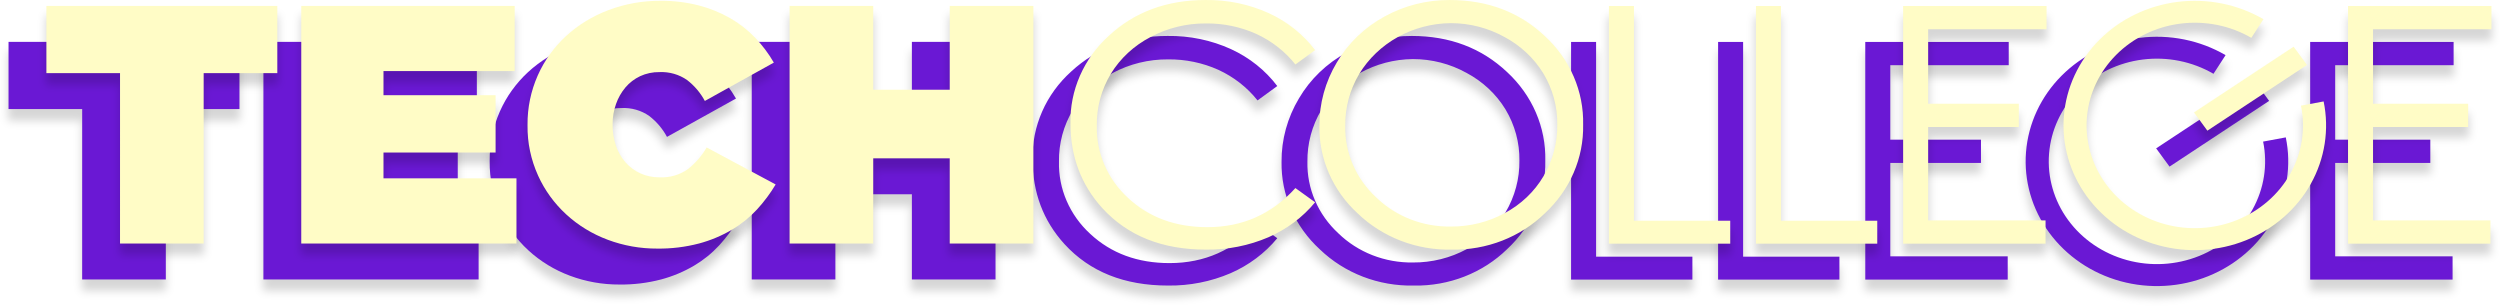
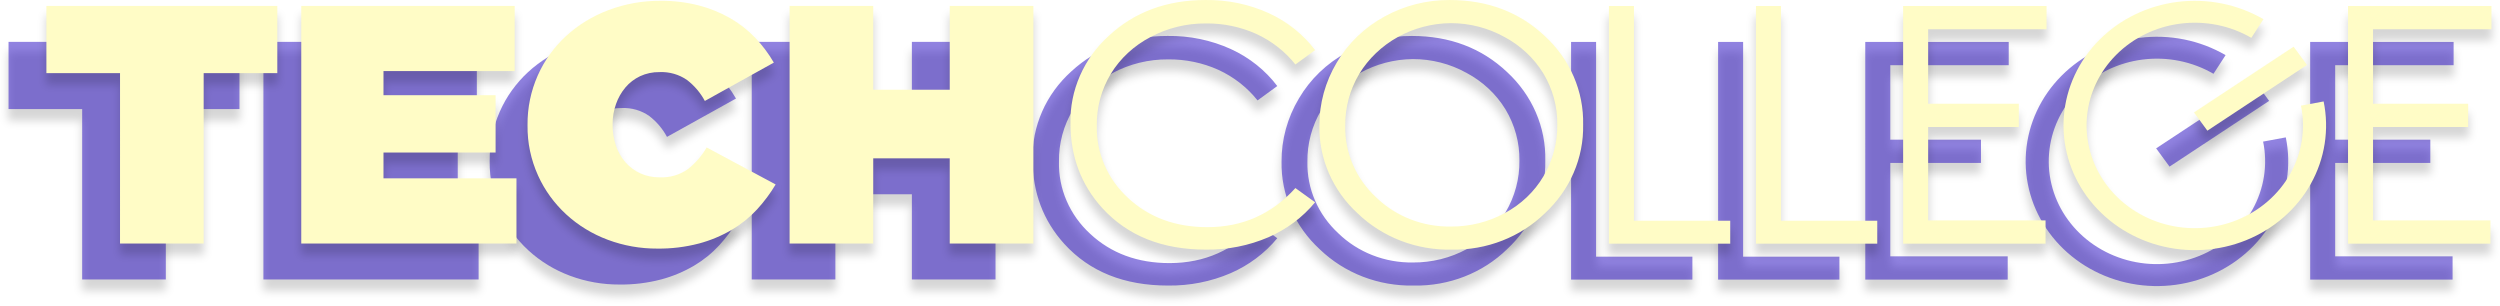
<svg xmlns="http://www.w3.org/2000/svg" width="1171" height="143" viewBox="0 0 1171 143" fill="none">
  <g filter="url(#filter0_d_3_572)">
-     <path d="M1082.09 130.959H1148.79V120.063H1093.8V76.326H1138.36V65.427H1093.8V30.54H1149.27V19.645H1082.08L1082.09 130.959ZM873.7 130.959H940.41V120.063H885.417V76.326H927.89V65.427H885.417V30.54H940.885V19.645H873.693L873.7 130.959ZM804.756 130.959H861.581V120.215H816.475V19.645H804.758L804.756 130.959ZM735.891 130.959H792.715V120.215H747.609V19.645H735.893L735.891 130.959ZM686.871 34.107C694.488 38.158 700.816 44.083 705.19 51.258C709.568 58.556 711.814 66.831 711.696 75.229C711.805 83.711 709.561 92.071 705.19 99.469C700.926 106.671 694.657 112.619 687.069 116.663C679.379 120.839 670.661 123.008 661.802 122.948C655.308 123.045 648.861 121.882 642.855 119.532C636.85 117.182 631.413 113.693 626.876 109.28C622.17 104.936 618.456 99.719 615.964 93.954C613.472 88.188 612.255 81.998 612.39 75.768C612.274 67.257 614.532 58.87 618.936 51.457C623.286 44.296 629.527 38.336 637.044 34.165C644.562 29.994 653.094 27.757 661.8 27.674C670.611 27.669 679.263 29.892 686.869 34.115M630.738 24.601C621.4 29.705 613.698 37.121 608.453 46.057C603.023 55.115 600.204 65.372 600.278 75.794C600.147 83.434 601.673 91.017 604.76 98.073C607.846 105.128 612.429 111.506 618.221 116.809C623.957 122.331 630.821 126.682 638.39 129.597C645.96 132.512 654.077 133.929 662.244 133.76C670.362 133.908 678.425 132.472 685.936 129.542C693.446 126.612 700.244 122.251 705.908 116.727C711.715 111.341 716.299 104.883 719.379 97.752C722.458 90.62 723.968 82.966 723.814 75.259C723.992 67.535 722.491 59.859 719.404 52.711C716.316 45.562 711.709 39.096 705.871 33.714C693.907 22.465 679.049 16.84 661.295 16.84C650.566 16.783 640.016 19.461 630.748 24.594M576.599 23.007C567.351 18.805 557.203 16.695 546.951 16.84C528.835 16.84 513.759 22.402 501.723 33.524C495.867 38.81 491.236 45.197 488.128 52.279C485.02 59.36 483.502 66.98 483.672 74.65C483.672 90.137 488.639 103.354 498.573 114.303C510.424 127.27 526.603 133.753 547.111 133.752C557.204 133.889 567.204 131.913 576.401 127.963C584.964 124.235 592.464 118.617 598.276 111.577L589.034 104.92C577.982 117.128 564.247 123.233 547.829 123.233C532.897 123.233 520.53 118.692 510.728 109.609C505.927 105.226 502.14 99.941 499.608 94.091C497.077 88.242 495.857 81.955 496.025 75.633C495.893 67.135 498.164 58.76 502.601 51.379C507.018 44.162 513.424 38.225 521.131 34.209C529.053 29.957 538.011 27.751 547.111 27.813C555.249 27.726 563.302 29.395 570.662 32.694C577.899 36.02 584.197 40.937 589.032 47.036L598.274 40.303C592.679 32.914 585.228 26.971 576.597 23.012" fill="#6A18D4" />
+     <path d="M1082.09 130.959H1148.79V120.063H1093.8V76.326H1138.36V65.427H1093.8V30.54H1149.27V19.645H1082.08L1082.09 130.959ZM873.7 130.959H940.41V120.063H885.417V76.326H927.89V65.427H885.417V30.54H940.885V19.645H873.693L873.7 130.959ZM804.756 130.959H861.581V120.215H816.475V19.645H804.758L804.756 130.959ZM735.891 130.959H792.715V120.215H747.609V19.645H735.893L735.891 130.959ZM686.871 34.107C694.488 38.158 700.816 44.083 705.19 51.258C709.568 58.556 711.814 66.831 711.696 75.229C711.805 83.711 709.561 92.071 705.19 99.469C700.926 106.671 694.657 112.619 687.069 116.663C679.379 120.839 670.661 123.008 661.802 122.948C655.308 123.045 648.861 121.882 642.855 119.532C636.85 117.182 631.413 113.693 626.876 109.28C622.17 104.936 618.456 99.719 615.964 93.954C613.472 88.188 612.255 81.998 612.39 75.768C612.274 67.257 614.532 58.87 618.936 51.457C623.286 44.296 629.527 38.336 637.044 34.165C644.562 29.994 653.094 27.757 661.8 27.674C670.611 27.669 679.263 29.892 686.869 34.115M630.738 24.601C621.4 29.705 613.698 37.121 608.453 46.057C603.023 55.115 600.204 65.372 600.278 75.794C600.147 83.434 601.673 91.017 604.76 98.073C607.846 105.128 612.429 111.506 618.221 116.809C623.957 122.331 630.821 126.682 638.39 129.597C645.96 132.512 654.077 133.929 662.244 133.76C670.362 133.908 678.425 132.472 685.936 129.542C693.446 126.612 700.244 122.251 705.908 116.727C711.715 111.341 716.299 104.883 719.379 97.752C722.458 90.62 723.968 82.966 723.814 75.259C723.992 67.535 722.491 59.859 719.404 52.711C716.316 45.562 711.709 39.096 705.871 33.714C693.907 22.465 679.049 16.84 661.295 16.84C650.566 16.783 640.016 19.461 630.748 24.594M576.599 23.007C567.351 18.805 557.203 16.695 546.951 16.84C528.835 16.84 513.759 22.402 501.723 33.524C495.867 38.81 491.236 45.197 488.128 52.279C485.02 59.36 483.502 66.98 483.672 74.65C483.672 90.137 488.639 103.354 498.573 114.303C510.424 127.27 526.603 133.753 547.111 133.752C557.204 133.889 567.204 131.913 576.401 127.963C584.964 124.235 592.464 118.617 598.276 111.577L589.034 104.92C577.982 117.128 564.247 123.233 547.829 123.233C532.897 123.233 520.53 118.692 510.728 109.609C505.927 105.226 502.14 99.941 499.608 94.091C497.077 88.242 495.857 81.955 496.025 75.633C495.893 67.135 498.164 58.76 502.601 51.379C507.018 44.162 513.424 38.225 521.131 34.209C529.053 29.957 538.011 27.751 547.111 27.813C555.249 27.726 563.302 29.395 570.662 32.694C577.899 36.02 584.197 40.937 589.032 47.036L598.274 40.303C592.679 32.914 585.228 26.971 576.597 23.012" fill="#2306C2" fill-opacity="0.5" />
  </g>
  <g filter="url(#filter1_d_3_572)">
-     <path d="M352.114 130.895H391.294V90.988H427.124V130.895H466.305V19.603H427.124V58.87H391.294V19.603H352.114V130.895ZM309.667 130.895C315.093 129.44 320.277 127.272 325.07 124.455C329.479 121.845 333.458 118.631 336.878 114.917C340.187 111.311 343.104 107.396 345.584 103.233L313.266 85.895C311.055 89.748 308.101 93.174 304.56 95.995C300.714 98.746 295.971 100.126 291.162 99.892C288.096 99.927 285.062 99.301 282.287 98.062C279.618 96.851 277.25 95.118 275.339 92.975C273.314 90.68 271.778 88.034 270.815 85.184C269.724 81.977 269.185 78.623 269.219 75.252V74.933C269.205 71.743 269.744 68.573 270.815 65.55C271.795 62.724 273.296 60.087 275.247 57.759C277.112 55.563 279.453 53.773 282.112 52.512C284.926 51.212 288.024 50.559 291.153 50.605C295.804 50.395 300.388 51.715 304.133 54.342C307.581 57.019 310.404 60.35 312.419 64.122L344.737 46.154C342.305 41.941 339.357 38.017 335.954 34.462C332.531 30.895 328.585 27.815 324.237 25.318C319.636 22.698 314.677 20.692 309.499 19.357C303.685 17.877 297.686 17.155 291.667 17.211C283.296 17.152 274.992 18.639 267.218 21.588C259.831 24.377 253.089 28.509 247.37 33.751C241.699 38.992 237.2 45.266 234.141 52.196C230.917 59.496 229.293 67.342 229.367 75.257V75.574C229.262 83.659 230.949 91.675 234.317 99.102C237.391 105.915 241.861 112.079 247.466 117.238C253.072 122.396 259.7 126.446 266.968 129.151C274.352 131.915 282.224 133.314 290.16 133.274C296.747 133.358 303.313 132.556 309.662 130.89M123.38 130.89H224.185V100.37H161.896V88.283H214.409V61.419H161.896V50.129H223.351V19.603H123.386L123.38 130.89ZM38.486 130.89H77.667V51.085H112.165V19.606H4V51.085H38.491L38.486 130.89Z" fill="#6A18D4" />
+     <path d="M352.114 130.895H391.294V90.988H427.124V130.895H466.305V19.603H427.124V58.87H391.294V19.603H352.114V130.895ZM309.667 130.895C315.093 129.44 320.277 127.272 325.07 124.455C329.479 121.845 333.458 118.631 336.878 114.917C340.187 111.311 343.104 107.396 345.584 103.233L313.266 85.895C311.055 89.748 308.101 93.174 304.56 95.995C300.714 98.746 295.971 100.126 291.162 99.892C288.096 99.927 285.062 99.301 282.287 98.062C279.618 96.851 277.25 95.118 275.339 92.975C273.314 90.68 271.778 88.034 270.815 85.184C269.724 81.977 269.185 78.623 269.219 75.252V74.933C269.205 71.743 269.744 68.573 270.815 65.55C271.795 62.724 273.296 60.087 275.247 57.759C277.112 55.563 279.453 53.773 282.112 52.512C284.926 51.212 288.024 50.559 291.153 50.605C295.804 50.395 300.388 51.715 304.133 54.342C307.581 57.019 310.404 60.35 312.419 64.122L344.737 46.154C342.305 41.941 339.357 38.017 335.954 34.462C332.531 30.895 328.585 27.815 324.237 25.318C319.636 22.698 314.677 20.692 309.499 19.357C303.685 17.877 297.686 17.155 291.667 17.211C283.296 17.152 274.992 18.639 267.218 21.588C259.831 24.377 253.089 28.509 247.37 33.751C241.699 38.992 237.2 45.266 234.141 52.196C230.917 59.496 229.293 67.342 229.367 75.257V75.574C229.262 83.659 230.949 91.675 234.317 99.102C237.391 105.915 241.861 112.079 247.466 117.238C253.072 122.396 259.7 126.446 266.968 129.151C274.352 131.915 282.224 133.314 290.16 133.274C296.747 133.358 303.313 132.556 309.662 130.89M123.38 130.89H224.185V100.37H161.896V88.283H214.409V61.419H161.896V50.129H223.351V19.603H123.386L123.38 130.89ZM38.486 130.89H77.667V51.085H112.165V19.606H4V51.085H38.491L38.486 130.89Z" fill="#2306C2" fill-opacity="0.5" />
  </g>
  <g filter="url(#filter2_d_3_572)">
-     <path d="M1042.46 25.825C1030.42 18.817 1016.21 15.956 1002.21 17.721C988.219 19.487 975.289 25.771 965.596 35.518C955.903 45.266 950.037 57.883 948.984 71.252C947.931 84.62 951.755 97.925 959.813 108.934C967.871 119.942 979.673 127.982 993.237 131.704C1006.8 135.426 1021.3 134.604 1034.3 129.375C1047.3 124.145 1058.01 114.828 1064.63 102.988C1071.25 91.147 1073.38 77.504 1070.66 64.349L1060.04 66.322C1062.28 77.162 1060.52 88.404 1055.07 98.16C1049.61 107.916 1040.79 115.593 1030.07 119.901C1019.36 124.208 1007.41 124.885 996.235 121.817C985.059 118.749 975.334 112.123 968.695 103.052C962.056 93.981 958.906 83.017 959.774 72.001C960.642 60.985 965.476 50.589 973.463 42.557C981.45 34.525 992.105 29.347 1003.64 27.892C1015.17 26.438 1026.88 28.796 1036.8 34.569L1042.46 25.825Z" fill="#6A18D4" />
+     <path d="M1042.46 25.825C1030.42 18.817 1016.21 15.956 1002.21 17.721C988.219 19.487 975.289 25.771 965.596 35.518C955.903 45.266 950.037 57.883 948.984 71.252C947.931 84.62 951.755 97.925 959.813 108.934C967.871 119.942 979.673 127.982 993.237 131.704C1006.8 135.426 1021.3 134.604 1034.3 129.375C1047.3 124.145 1058.01 114.828 1064.63 102.988C1071.25 91.147 1073.38 77.504 1070.66 64.349L1060.04 66.322C1062.28 77.162 1060.52 88.404 1055.07 98.16C1049.61 107.916 1040.79 115.593 1030.07 119.901C1019.36 124.208 1007.41 124.885 996.235 121.817C985.059 118.749 975.334 112.123 968.695 103.052C962.056 93.981 958.906 83.017 959.774 72.001C960.642 60.985 965.476 50.589 973.463 42.557C981.45 34.525 992.105 29.347 1003.64 27.892C1015.17 26.438 1026.88 28.796 1036.8 34.569L1042.46 25.825Z" fill="#2306C2" fill-opacity="0.5" />
  </g>
  <g filter="url(#filter3_d_3_572)">
-     <path d="M1056.6 38.699L1009.94 69.494L1016.21 78.046L1062.86 47.252L1056.6 38.699Z" fill="#6A18D4" />
+     <path d="M1056.6 38.699L1009.94 69.494L1016.21 78.046L1062.86 47.252L1056.6 38.699Z" fill="#2306C2" fill-opacity="0.5" />
  </g>
  <g filter="url(#filter4_d_3_572)">
    <path d="M1099.82 114.126H1166.52V103.23H1111.53V59.493H1156.09V48.593H1111.53V13.706H1167V2.812H1099.81L1099.82 114.126ZM891.429 114.126H958.139V103.23H903.146V59.493H945.619V48.593H903.146V13.706H958.614V2.812H891.422L891.429 114.126ZM822.485 114.126H879.31V103.381H834.204V2.812H822.487L822.485 114.126ZM753.62 114.126H810.444V103.381H765.338V2.812H753.622L753.62 114.126ZM704.6 17.273C712.217 21.325 718.545 27.249 722.919 34.425C727.297 41.722 729.543 49.998 729.425 58.395C729.534 66.878 727.29 75.238 722.919 82.636C718.655 89.837 712.386 95.786 704.798 99.829C697.108 104.006 688.39 106.175 679.531 106.115C673.037 106.211 666.59 105.049 660.584 102.699C654.579 100.348 649.142 96.86 644.605 92.446C639.899 88.102 636.185 82.885 633.693 77.12C631.201 71.355 629.984 65.165 630.119 58.934C630.003 50.424 632.261 42.036 636.665 34.623C641.015 27.462 647.256 21.502 654.773 17.332C662.291 13.161 670.823 10.924 679.529 10.841C688.34 10.836 696.992 13.059 704.598 17.282M648.467 7.767C639.129 12.871 631.427 20.287 626.182 29.223C620.752 38.282 617.933 48.539 618.007 58.961C617.876 66.6 619.402 74.183 622.489 81.239C625.575 88.295 630.158 94.673 635.95 99.976C641.686 105.497 648.55 109.849 656.119 112.764C663.689 115.679 671.806 117.095 679.973 116.927C688.091 117.074 696.154 115.639 703.665 112.709C711.175 109.779 717.973 105.417 723.637 99.893C729.444 94.507 734.028 88.05 737.108 80.918C740.187 73.787 741.697 66.132 741.543 58.426C741.721 50.702 740.22 43.026 737.133 35.877C734.045 28.729 729.438 22.262 723.6 16.881C711.636 5.632 696.778 0.007 679.024 0.007C668.295 -0.05 657.745 2.627 648.477 7.761M594.328 6.173C585.08 1.972 574.932 -0.139 564.68 0.007C546.564 0.007 531.488 5.568 519.452 16.691C513.596 21.976 508.965 28.364 505.857 35.445C502.749 42.527 501.231 50.146 501.401 57.816C501.401 73.303 506.368 86.521 516.302 97.469C528.153 110.437 544.332 116.92 564.84 116.919C574.933 117.056 584.933 115.079 594.13 111.13C602.693 107.402 610.193 101.784 616.005 94.744L606.763 88.086C595.711 100.295 581.976 106.399 565.558 106.399C550.626 106.399 538.259 101.858 528.457 92.776C523.656 88.393 519.869 83.108 517.337 77.258C514.806 71.408 513.586 65.122 513.754 58.8C513.622 50.302 515.893 41.926 520.33 34.546C524.747 27.328 531.153 21.392 538.86 17.376C546.782 13.123 555.74 10.918 564.84 10.979C572.978 10.893 581.031 12.562 588.391 15.861C595.628 19.187 601.926 24.103 606.761 30.203L616.003 23.47C610.408 16.081 602.957 10.137 594.326 6.178" fill="#FFFCC6" />
  </g>
  <g filter="url(#filter5_d_3_572)">
    <path d="M369.843 114.062H409.023V74.155H444.853V114.062H484.034V2.769H444.853V42.037H409.023V2.769H369.843V114.062ZM327.396 114.062C332.822 112.607 338.006 110.439 342.799 107.621C347.208 105.011 351.187 101.797 354.607 98.084C357.916 94.478 360.833 90.563 363.313 86.4L330.995 69.061C328.784 72.915 325.83 76.341 322.289 79.161C318.443 81.913 313.7 83.293 308.891 83.058C305.825 83.093 302.791 82.468 300.016 81.228C297.347 80.018 294.979 78.284 293.068 76.141C291.043 73.847 289.507 71.201 288.544 68.351C287.453 65.143 286.914 61.79 286.948 58.419V58.099C286.934 54.91 287.473 51.74 288.544 48.716C289.524 45.891 291.025 43.253 292.976 40.926C294.841 38.729 297.182 36.94 299.841 35.679C302.655 34.379 305.753 33.725 308.882 33.772C313.533 33.562 318.117 34.882 321.862 37.509C325.31 40.186 328.133 43.517 330.148 47.289L362.466 29.321C360.034 25.108 357.086 21.183 353.683 17.628C350.26 14.062 346.314 10.982 341.966 8.484C337.365 5.864 332.406 3.859 327.228 2.524C321.414 1.043 315.415 0.321 309.396 0.377C301.025 0.319 292.721 1.805 284.947 4.754C277.56 7.544 270.818 11.676 265.099 16.918C259.428 22.159 254.929 28.432 251.87 35.362C248.646 42.662 247.022 50.509 247.096 58.424V58.741C246.991 66.826 248.678 74.842 252.046 82.269C255.12 89.081 259.59 95.246 265.195 100.404C270.801 105.563 277.429 109.612 284.697 112.318C292.081 115.082 299.953 116.481 307.889 116.44C314.476 116.525 321.042 115.722 327.391 114.057M141.109 114.057H241.914V83.536H179.625V71.45H232.138V44.585H179.625V33.295H241.08V2.769H141.115L141.109 114.057ZM56.215 114.057H95.396V34.251H129.894V2.773H21.729V34.251H56.22L56.215 114.057Z" fill="#FFFCC6" />
  </g>
  <g filter="url(#filter6_d_3_572)">
    <path d="M1060.19 8.991C1048.15 1.984 1033.94 -0.877 1019.94 0.888C1005.95 2.653 993.017 8.937 983.324 18.685C973.631 28.432 967.766 41.05 966.713 54.418C965.66 67.787 969.483 81.092 977.542 92.1C985.6 103.108 997.402 111.148 1010.97 114.871C1024.53 118.593 1039.03 117.77 1052.03 112.541C1065.03 107.312 1075.74 97.995 1082.36 86.154C1088.98 74.313 1091.11 60.67 1088.39 47.516L1077.77 49.489C1080.01 60.328 1078.25 71.57 1072.8 81.327C1067.34 91.083 1058.51 98.76 1047.8 103.067C1037.09 107.375 1025.14 108.052 1013.96 104.984C1002.79 101.916 993.063 95.29 986.424 86.219C979.784 77.147 976.634 66.183 977.502 55.168C978.37 44.152 983.204 33.755 991.191 25.723C999.179 17.691 1009.83 12.514 1021.37 11.059C1032.9 9.605 1044.61 11.962 1054.53 17.736L1060.19 8.991Z" fill="#FFFCC6" />
  </g>
  <g filter="url(#filter7_d_3_572)">
    <path d="M1074.33 21.866L1027.67 52.66L1033.93 61.213L1080.59 30.419L1074.33 21.866Z" fill="#FFFCC6" />
  </g>
  <defs>
    <filter id="filter0_d_3_572" x="479.659" y="16.833" width="673.612" height="125.94" filterUnits="userSpaceOnUse" color-interpolation-filters="sRGB">
      <feFlood flood-opacity="0" result="BackgroundImageFix" />
      <feColorMatrix in="SourceAlpha" type="matrix" values="0 0 0 0 0 0 0 0 0 0 0 0 0 0 0 0 0 0 127 0" result="hardAlpha" />
      <feOffset dy="5" />
      <feGaussianBlur stdDeviation="2" />
      <feColorMatrix type="matrix" values="0 0 0 0 0 0 0 0 0 0 0 0 0 0 0 0 0 0 0.161 0" />
      <feBlend mode="normal" in2="BackgroundImageFix" result="effect1_dropShadow_3_572" />
      <feBlend mode="normal" in="SourceGraphic" in2="effect1_dropShadow_3_572" result="shape" />
    </filter>
    <filter id="filter1_d_3_572" x="0" y="17.208" width="470.305" height="125.072" filterUnits="userSpaceOnUse" color-interpolation-filters="sRGB">
      <feFlood flood-opacity="0" result="BackgroundImageFix" />
      <feColorMatrix in="SourceAlpha" type="matrix" values="0 0 0 0 0 0 0 0 0 0 0 0 0 0 0 0 0 0 127 0" result="hardAlpha" />
      <feOffset dy="5" />
      <feGaussianBlur stdDeviation="2" />
      <feColorMatrix type="matrix" values="0 0 0 0 0 0 0 0 0 0 0 0 0 0 0 0 0 0 0.161 0" />
      <feBlend mode="normal" in2="BackgroundImageFix" result="effect1_dropShadow_3_572" />
      <feBlend mode="normal" in="SourceGraphic" in2="effect1_dropShadow_3_572" result="shape" />
    </filter>
    <filter id="filter2_d_3_572" x="944.813" y="17.213" width="130.999" height="125.787" filterUnits="userSpaceOnUse" color-interpolation-filters="sRGB">
      <feFlood flood-opacity="0" result="BackgroundImageFix" />
      <feColorMatrix in="SourceAlpha" type="matrix" values="0 0 0 0 0 0 0 0 0 0 0 0 0 0 0 0 0 0 127 0" result="hardAlpha" />
      <feOffset dy="5" />
      <feGaussianBlur stdDeviation="2" />
      <feColorMatrix type="matrix" values="0 0 0 0 0 0 0 0 0 0 0 0 0 0 0 0 0 0 0.161 0" />
      <feBlend mode="normal" in2="BackgroundImageFix" result="effect1_dropShadow_3_572" />
      <feBlend mode="normal" in="SourceGraphic" in2="effect1_dropShadow_3_572" result="shape" />
    </filter>
    <filter id="filter3_d_3_572" x="1005.94" y="38.699" width="60.919" height="48.347" filterUnits="userSpaceOnUse" color-interpolation-filters="sRGB">
      <feFlood flood-opacity="0" result="BackgroundImageFix" />
      <feColorMatrix in="SourceAlpha" type="matrix" values="0 0 0 0 0 0 0 0 0 0 0 0 0 0 0 0 0 0 127 0" result="hardAlpha" />
      <feOffset dy="5" />
      <feGaussianBlur stdDeviation="2" />
      <feColorMatrix type="matrix" values="0 0 0 0 0 0 0 0 0 0 0 0 0 0 0 0 0 0 0.161 0" />
      <feBlend mode="normal" in2="BackgroundImageFix" result="effect1_dropShadow_3_572" />
      <feBlend mode="normal" in="SourceGraphic" in2="effect1_dropShadow_3_572" result="shape" />
    </filter>
    <filter id="filter4_d_3_572" x="497.388" y="0" width="673.612" height="125.94" filterUnits="userSpaceOnUse" color-interpolation-filters="sRGB">
      <feFlood flood-opacity="0" result="BackgroundImageFix" />
      <feColorMatrix in="SourceAlpha" type="matrix" values="0 0 0 0 0 0 0 0 0 0 0 0 0 0 0 0 0 0 127 0" result="hardAlpha" />
      <feOffset dy="5" />
      <feGaussianBlur stdDeviation="2" />
      <feColorMatrix type="matrix" values="0 0 0 0 0 0 0 0 0 0 0 0 0 0 0 0 0 0 0.161 0" />
      <feBlend mode="normal" in2="BackgroundImageFix" result="effect1_dropShadow_3_572" />
      <feBlend mode="normal" in="SourceGraphic" in2="effect1_dropShadow_3_572" result="shape" />
    </filter>
    <filter id="filter5_d_3_572" x="17.729" y="0.374" width="470.305" height="125.072" filterUnits="userSpaceOnUse" color-interpolation-filters="sRGB">
      <feFlood flood-opacity="0" result="BackgroundImageFix" />
      <feColorMatrix in="SourceAlpha" type="matrix" values="0 0 0 0 0 0 0 0 0 0 0 0 0 0 0 0 0 0 127 0" result="hardAlpha" />
      <feOffset dy="5" />
      <feGaussianBlur stdDeviation="2" />
      <feColorMatrix type="matrix" values="0 0 0 0 0 0 0 0 0 0 0 0 0 0 0 0 0 0 0.161 0" />
      <feBlend mode="normal" in2="BackgroundImageFix" result="effect1_dropShadow_3_572" />
      <feBlend mode="normal" in="SourceGraphic" in2="effect1_dropShadow_3_572" result="shape" />
    </filter>
    <filter id="filter6_d_3_572" x="962.542" y="0.38" width="130.999" height="125.787" filterUnits="userSpaceOnUse" color-interpolation-filters="sRGB">
      <feFlood flood-opacity="0" result="BackgroundImageFix" />
      <feColorMatrix in="SourceAlpha" type="matrix" values="0 0 0 0 0 0 0 0 0 0 0 0 0 0 0 0 0 0 127 0" result="hardAlpha" />
      <feOffset dy="5" />
      <feGaussianBlur stdDeviation="2" />
      <feColorMatrix type="matrix" values="0 0 0 0 0 0 0 0 0 0 0 0 0 0 0 0 0 0 0.161 0" />
      <feBlend mode="normal" in2="BackgroundImageFix" result="effect1_dropShadow_3_572" />
      <feBlend mode="normal" in="SourceGraphic" in2="effect1_dropShadow_3_572" result="shape" />
    </filter>
    <filter id="filter7_d_3_572" x="1023.67" y="21.866" width="60.919" height="48.347" filterUnits="userSpaceOnUse" color-interpolation-filters="sRGB">
      <feFlood flood-opacity="0" result="BackgroundImageFix" />
      <feColorMatrix in="SourceAlpha" type="matrix" values="0 0 0 0 0 0 0 0 0 0 0 0 0 0 0 0 0 0 127 0" result="hardAlpha" />
      <feOffset dy="5" />
      <feGaussianBlur stdDeviation="2" />
      <feColorMatrix type="matrix" values="0 0 0 0 0 0 0 0 0 0 0 0 0 0 0 0 0 0 0.161 0" />
      <feBlend mode="normal" in2="BackgroundImageFix" result="effect1_dropShadow_3_572" />
      <feBlend mode="normal" in="SourceGraphic" in2="effect1_dropShadow_3_572" result="shape" />
    </filter>
  </defs>
</svg>
